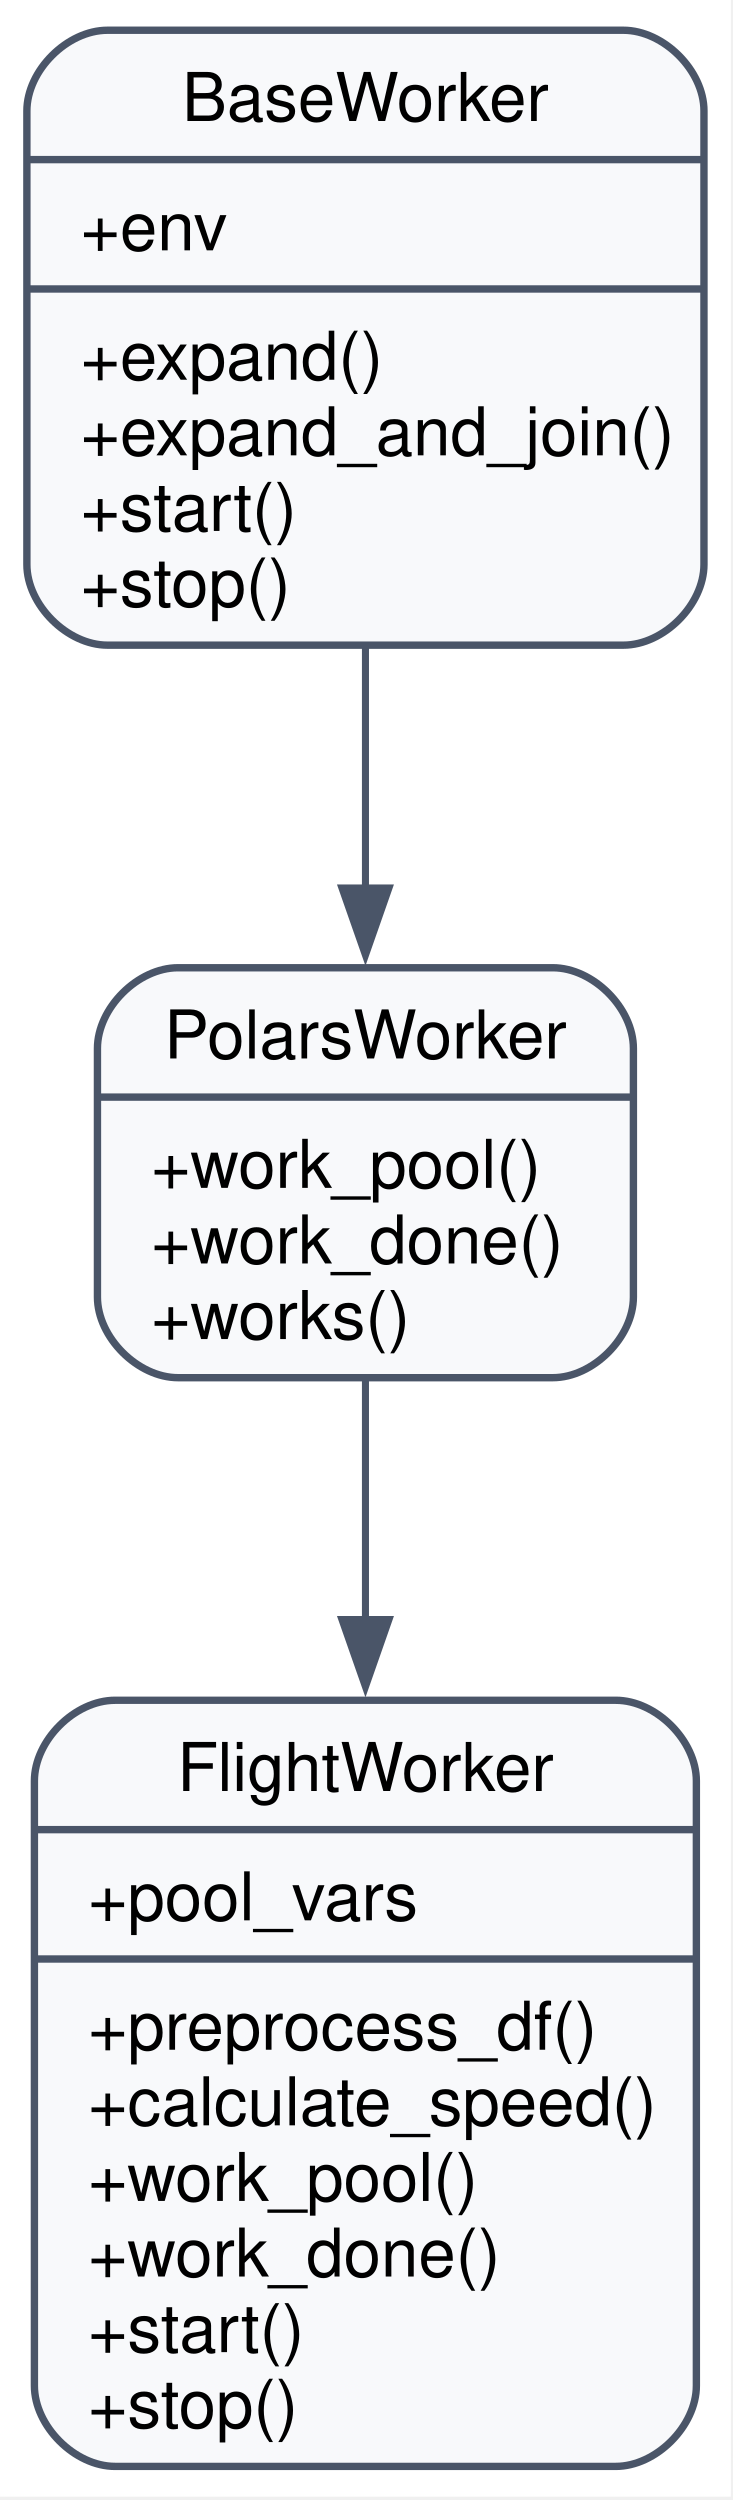
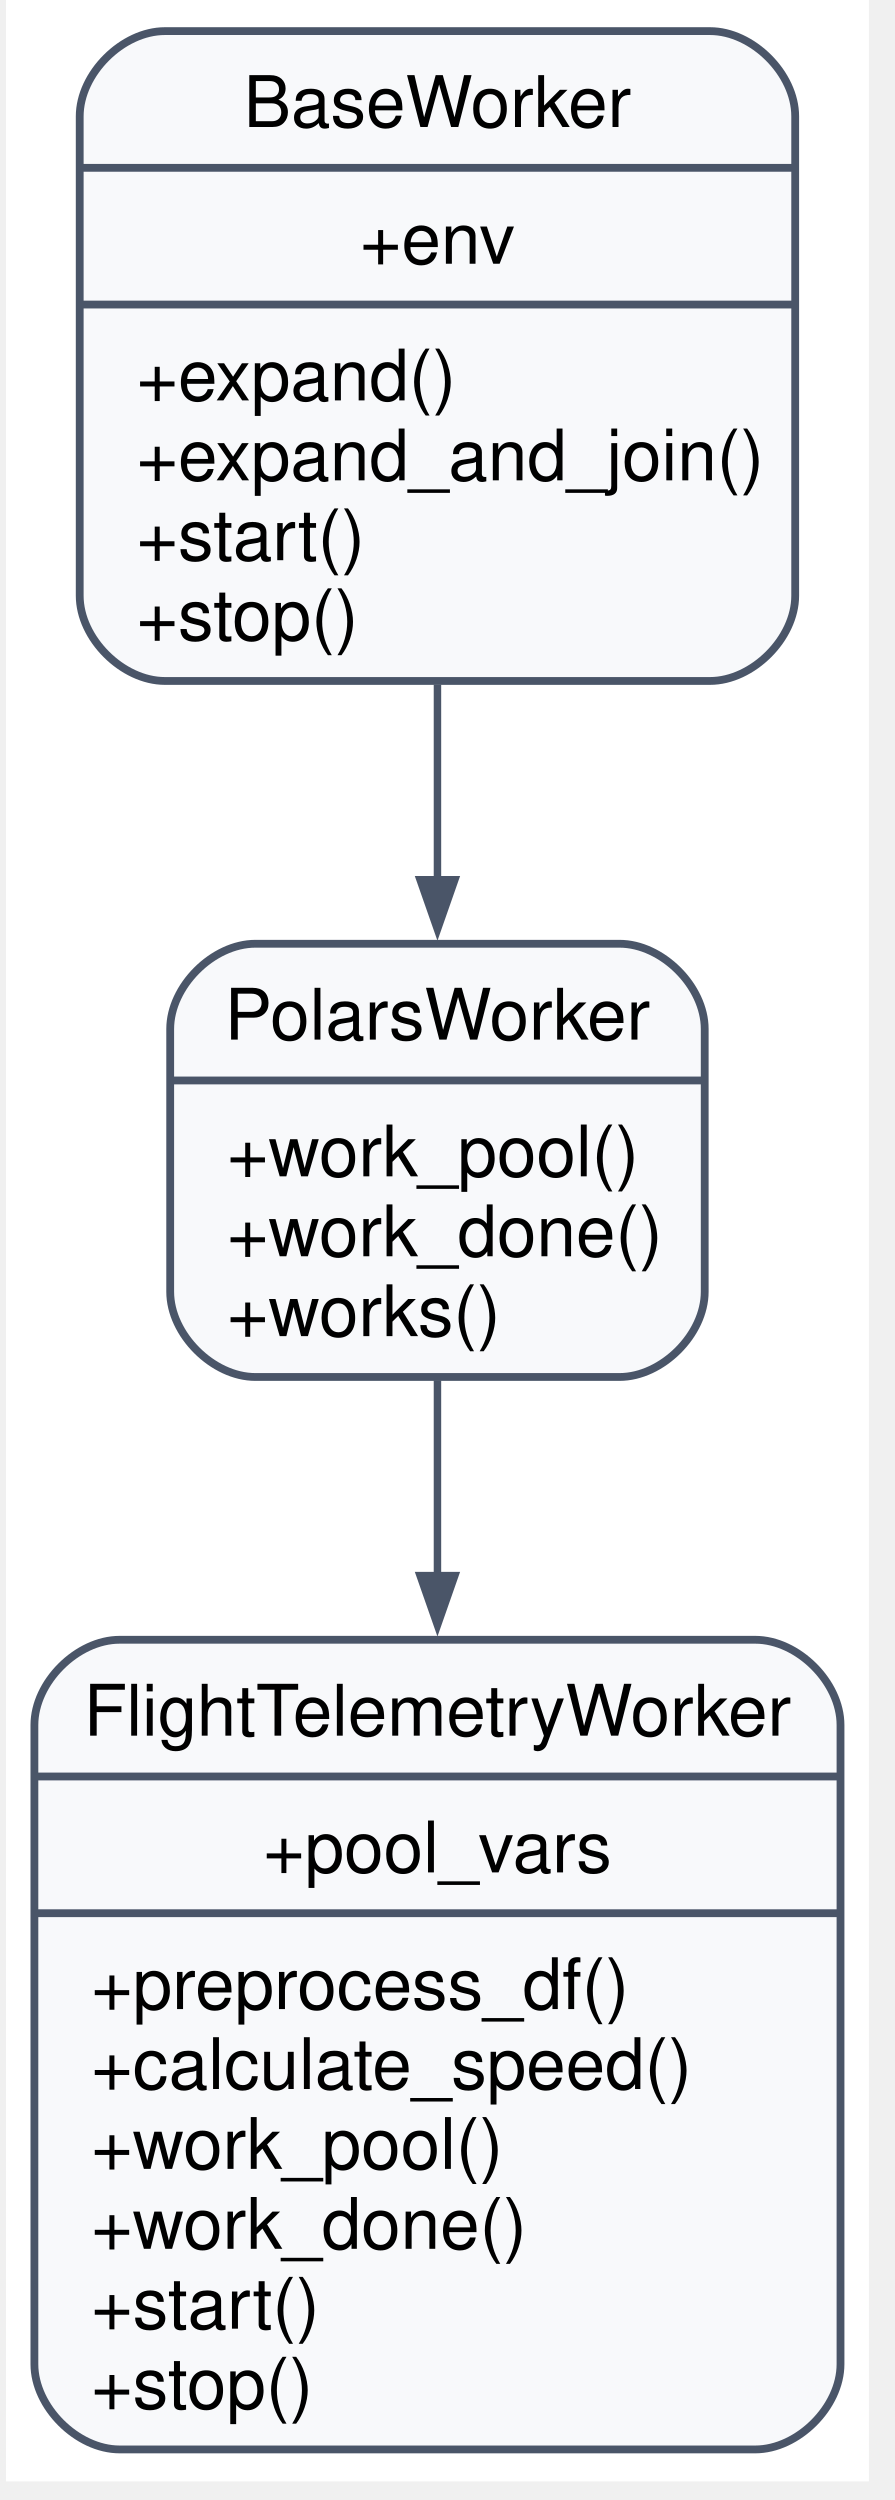
- <svg xmlns="http://www.w3.org/2000/svg" width="109pt" height="372pt" viewBox="0.00 0.00 109.00 372.00">
-   <g id="graph0" class="graph" transform="scale(1 1) rotate(0) translate(4 367.5)">
-     <polygon fill="white" stroke="none" points="-4,4 -4,-367.5 104.75,-367.5 104.75,4 -4,4" />
+ <svg xmlns="http://www.w3.org/2000/svg" width="127pt" height="355pt" viewBox="3.00 3.00 124.00 352.00">
+   <g id="graph0" class="graph" transform="scale(1 1) rotate(0) translate(6.88 348.38)">
+     <polygon fill="white" stroke="none" points="-4,4 -4,-345.5 117.5,-345.5 117.5,4 -4,4" />
    <g id="node1" class="node">
-       <path fill="#f8f9fb" stroke="#4a5568" stroke-width="1.1" d="M12,-271.5C12,-271.5 88.75,-271.5 88.75,-271.5 94.75,-271.5 100.75,-277.5 100.75,-283.5 100.75,-283.5 100.75,-351 100.75,-351 100.75,-357 94.75,-363 88.75,-363 88.75,-363 12,-363 12,-363 6,-363 0,-357 0,-351 0,-351 0,-283.5 0,-283.5 0,-277.5 6,-271.5 12,-271.5" />
-       <text xml:space="preserve" text-anchor="middle" x="50.38" y="-349.5" font-family="Helvetica,sans-Serif" font-size="10.00">BaseWorker</text>
-       <polyline fill="none" stroke="#4a5568" stroke-width="1.1" points="0,-343.75 100.75,-343.75" />
-       <text xml:space="preserve" text-anchor="start" x="8" y="-330.25" font-family="Helvetica,sans-Serif" font-size="10.00">+env</text>
-       <polyline fill="none" stroke="#4a5568" stroke-width="1.1" points="0,-324.5 100.75,-324.5" />
-       <text xml:space="preserve" text-anchor="start" x="8" y="-311" font-family="Helvetica,sans-Serif" font-size="10.00">+expand()</text>
-       <text xml:space="preserve" text-anchor="start" x="8" y="-299.75" font-family="Helvetica,sans-Serif" font-size="10.00">+expand_and_join()</text>
-       <text xml:space="preserve" text-anchor="start" x="8" y="-288.5" font-family="Helvetica,sans-Serif" font-size="10.00">+start()</text>
-       <text xml:space="preserve" text-anchor="start" x="8" y="-277.25" font-family="Helvetica,sans-Serif" font-size="10.00">+stop()</text>
+       <path fill="#f8f9fb" stroke="#4a5568" stroke-width="1.1" d="M18.38,-249.5C18.38,-249.5 95.12,-249.5 95.12,-249.5 101.12,-249.5 107.12,-255.5 107.12,-261.5 107.12,-261.5 107.12,-329 107.12,-329 107.12,-335 101.12,-341 95.12,-341 95.12,-341 18.38,-341 18.38,-341 12.38,-341 6.38,-335 6.38,-329 6.38,-329 6.38,-261.5 6.38,-261.5 6.38,-255.5 12.38,-249.5 18.38,-249.5" />
+       <text xml:space="preserve" text-anchor="middle" x="56.75" y="-327.5" font-family="Helvetica,sans-Serif" font-size="10.00">BaseWorker</text>
+       <polyline fill="none" stroke="#4a5568" stroke-width="1.1" points="6.38,-321.75 107.12,-321.75" />
+       <text xml:space="preserve" text-anchor="middle" x="56.75" y="-308.25" font-family="Helvetica,sans-Serif" font-size="10.00">+env</text>
+       <polyline fill="none" stroke="#4a5568" stroke-width="1.1" points="6.38,-302.5 107.12,-302.5" />
+       <text xml:space="preserve" text-anchor="start" x="14.38" y="-289" font-family="Helvetica,sans-Serif" font-size="10.00">+expand()</text>
+       <text xml:space="preserve" text-anchor="start" x="14.38" y="-277.75" font-family="Helvetica,sans-Serif" font-size="10.00">+expand_and_join()</text>
+       <text xml:space="preserve" text-anchor="start" x="14.38" y="-266.5" font-family="Helvetica,sans-Serif" font-size="10.00">+start()</text>
+       <text xml:space="preserve" text-anchor="start" x="14.38" y="-255.25" font-family="Helvetica,sans-Serif" font-size="10.00">+stop()</text>
    </g>
    <g id="node2" class="node">
-       <path fill="#f8f9fb" stroke="#4a5568" stroke-width="1.1" d="M22.5,-162.5C22.5,-162.5 78.25,-162.5 78.25,-162.5 84.25,-162.5 90.25,-168.5 90.25,-174.5 90.25,-174.5 90.25,-211.5 90.25,-211.5 90.25,-217.5 84.25,-223.5 78.25,-223.5 78.25,-223.5 22.5,-223.5 22.5,-223.5 16.5,-223.5 10.5,-217.5 10.5,-211.5 10.5,-211.5 10.5,-174.5 10.5,-174.5 10.5,-168.5 16.5,-162.5 22.5,-162.5" />
-       <text xml:space="preserve" text-anchor="middle" x="50.38" y="-210" font-family="Helvetica,sans-Serif" font-size="10.00">PolarsWorker</text>
-       <polyline fill="none" stroke="#4a5568" stroke-width="1.1" points="10.5,-204.25 90.25,-204.25" />
-       <text xml:space="preserve" text-anchor="start" x="18.5" y="-190.75" font-family="Helvetica,sans-Serif" font-size="10.00">+work_pool()</text>
-       <text xml:space="preserve" text-anchor="start" x="18.5" y="-179.5" font-family="Helvetica,sans-Serif" font-size="10.00">+work_done()</text>
-       <text xml:space="preserve" text-anchor="start" x="18.5" y="-168.25" font-family="Helvetica,sans-Serif" font-size="10.00">+works()</text>
+       <path fill="#f8f9fb" stroke="#4a5568" stroke-width="1.1" d="M31.12,-151.5C31.12,-151.5 82.38,-151.5 82.38,-151.5 88.38,-151.5 94.38,-157.5 94.38,-163.5 94.38,-163.5 94.38,-200.5 94.38,-200.5 94.38,-206.5 88.38,-212.5 82.38,-212.5 82.38,-212.5 31.12,-212.5 31.12,-212.5 25.12,-212.5 19.12,-206.5 19.12,-200.5 19.12,-200.5 19.12,-163.5 19.12,-163.5 19.12,-157.5 25.12,-151.5 31.12,-151.5" />
+       <text xml:space="preserve" text-anchor="middle" x="56.75" y="-199" font-family="Helvetica,sans-Serif" font-size="10.00">PolarsWorker</text>
+       <polyline fill="none" stroke="#4a5568" stroke-width="1.1" points="19.12,-193.25 94.38,-193.25" />
+       <text xml:space="preserve" text-anchor="start" x="27.12" y="-179.75" font-family="Helvetica,sans-Serif" font-size="10.00">+work_pool()</text>
+       <text xml:space="preserve" text-anchor="start" x="27.12" y="-168.5" font-family="Helvetica,sans-Serif" font-size="10.00">+work_done()</text>
+       <text xml:space="preserve" text-anchor="start" x="27.12" y="-157.25" font-family="Helvetica,sans-Serif" font-size="10.00">+works()</text>
    </g>
    <g id="edge1" class="edge">
-       <path fill="none" stroke="#4a5568" stroke-width="1.05" d="M50.38,-271.08C50.38,-259.36 50.38,-246.81 50.38,-235.31" />
-       <polygon fill="#4a5568" stroke="#4a5568" stroke-width="1.05" points="53.88,-235.37 50.38,-225.37 46.88,-235.37 53.88,-235.37" />
+       <path fill="none" stroke="#4a5568" stroke-width="1.05" d="M56.75,-249C56.75,-239.79 56.75,-230.19 56.75,-221.25" />
+       <polygon fill="#4a5568" stroke="#4a5568" stroke-width="1.05" points="59.2,-221.51 56.75,-214.51 54.3,-221.51 59.2,-221.51" />
    </g>
    <g id="node3" class="node">
-       <path fill="#f8f9fb" stroke="#4a5568" stroke-width="1.1" d="M13.12,-0.5C13.12,-0.5 87.62,-0.5 87.62,-0.5 93.62,-0.5 99.62,-6.5 99.62,-12.5 99.62,-12.5 99.62,-102.5 99.62,-102.5 99.62,-108.5 93.62,-114.5 87.62,-114.5 87.62,-114.5 13.13,-114.5 13.13,-114.5 7.12,-114.5 1.12,-108.5 1.12,-102.5 1.12,-102.5 1.12,-12.5 1.12,-12.5 1.12,-6.5 7.12,-0.5 13.12,-0.5" />
-       <text xml:space="preserve" text-anchor="middle" x="50.38" y="-101" font-family="Helvetica,sans-Serif" font-size="10.00">FlightWorker</text>
-       <polyline fill="none" stroke="#4a5568" stroke-width="1.1" points="1.12,-95.25 99.62,-95.25" />
-       <text xml:space="preserve" text-anchor="start" x="9.12" y="-81.75" font-family="Helvetica,sans-Serif" font-size="10.00">+pool_vars</text>
-       <polyline fill="none" stroke="#4a5568" stroke-width="1.1" points="1.12,-76 99.62,-76" />
-       <text xml:space="preserve" text-anchor="start" x="9.12" y="-62.5" font-family="Helvetica,sans-Serif" font-size="10.00">+preprocess_df()</text>
-       <text xml:space="preserve" text-anchor="start" x="9.12" y="-51.25" font-family="Helvetica,sans-Serif" font-size="10.00">+calculate_speed()</text>
-       <text xml:space="preserve" text-anchor="start" x="9.12" y="-40" font-family="Helvetica,sans-Serif" font-size="10.00">+work_pool()</text>
-       <text xml:space="preserve" text-anchor="start" x="9.12" y="-28.75" font-family="Helvetica,sans-Serif" font-size="10.00">+work_done()</text>
-       <text xml:space="preserve" text-anchor="start" x="9.12" y="-17.5" font-family="Helvetica,sans-Serif" font-size="10.00">+start()</text>
-       <text xml:space="preserve" text-anchor="start" x="9.12" y="-6.25" font-family="Helvetica,sans-Serif" font-size="10.00">+stop()</text>
+       <path fill="#f8f9fb" stroke="#4a5568" stroke-width="1.1" d="M12,-0.5C12,-0.5 101.5,-0.5 101.5,-0.5 107.5,-0.5 113.5,-6.5 113.5,-12.5 113.5,-12.5 113.5,-102.5 113.5,-102.5 113.5,-108.5 107.5,-114.5 101.5,-114.5 101.5,-114.5 12,-114.5 12,-114.5 6,-114.5 0,-108.5 0,-102.5 0,-102.5 0,-12.5 0,-12.5 0,-6.5 6,-0.5 12,-0.5" />
+       <text xml:space="preserve" text-anchor="middle" x="56.75" y="-101" font-family="Helvetica,sans-Serif" font-size="10.00">FlightTelemetryWorker</text>
+       <polyline fill="none" stroke="#4a5568" stroke-width="1.1" points="0,-95.25 113.5,-95.25" />
+       <text xml:space="preserve" text-anchor="middle" x="56.75" y="-81.75" font-family="Helvetica,sans-Serif" font-size="10.00">+pool_vars</text>
+       <polyline fill="none" stroke="#4a5568" stroke-width="1.1" points="0,-76 113.5,-76" />
+       <text xml:space="preserve" text-anchor="start" x="8" y="-62.5" font-family="Helvetica,sans-Serif" font-size="10.00">+preprocess_df()</text>
+       <text xml:space="preserve" text-anchor="start" x="8" y="-51.25" font-family="Helvetica,sans-Serif" font-size="10.00">+calculate_speed()</text>
+       <text xml:space="preserve" text-anchor="start" x="8" y="-40" font-family="Helvetica,sans-Serif" font-size="10.00">+work_pool()</text>
+       <text xml:space="preserve" text-anchor="start" x="8" y="-28.75" font-family="Helvetica,sans-Serif" font-size="10.00">+work_done()</text>
+       <text xml:space="preserve" text-anchor="start" x="8" y="-17.5" font-family="Helvetica,sans-Serif" font-size="10.00">+start()</text>
+       <text xml:space="preserve" text-anchor="start" x="8" y="-6.25" font-family="Helvetica,sans-Serif" font-size="10.00">+stop()</text>
    </g>
    <g id="edge2" class="edge">
-       <path fill="none" stroke="#4a5568" stroke-width="1.05" d="M50.38,-162.04C50.38,-151.39 50.38,-138.92 50.38,-126.39" />
-       <polygon fill="#4a5568" stroke="#4a5568" stroke-width="1.05" points="53.88,-126.51 50.38,-116.51 46.88,-126.51 53.88,-126.51" />
+       <path fill="none" stroke="#4a5568" stroke-width="1.05" d="M56.75,-151.03C56.75,-142.6 56.75,-133.08 56.75,-123.44" />
+       <polygon fill="#4a5568" stroke="#4a5568" stroke-width="1.05" points="59.2,-123.54 56.75,-116.54 54.3,-123.54 59.2,-123.54" />
    </g>
  </g>
</svg>
